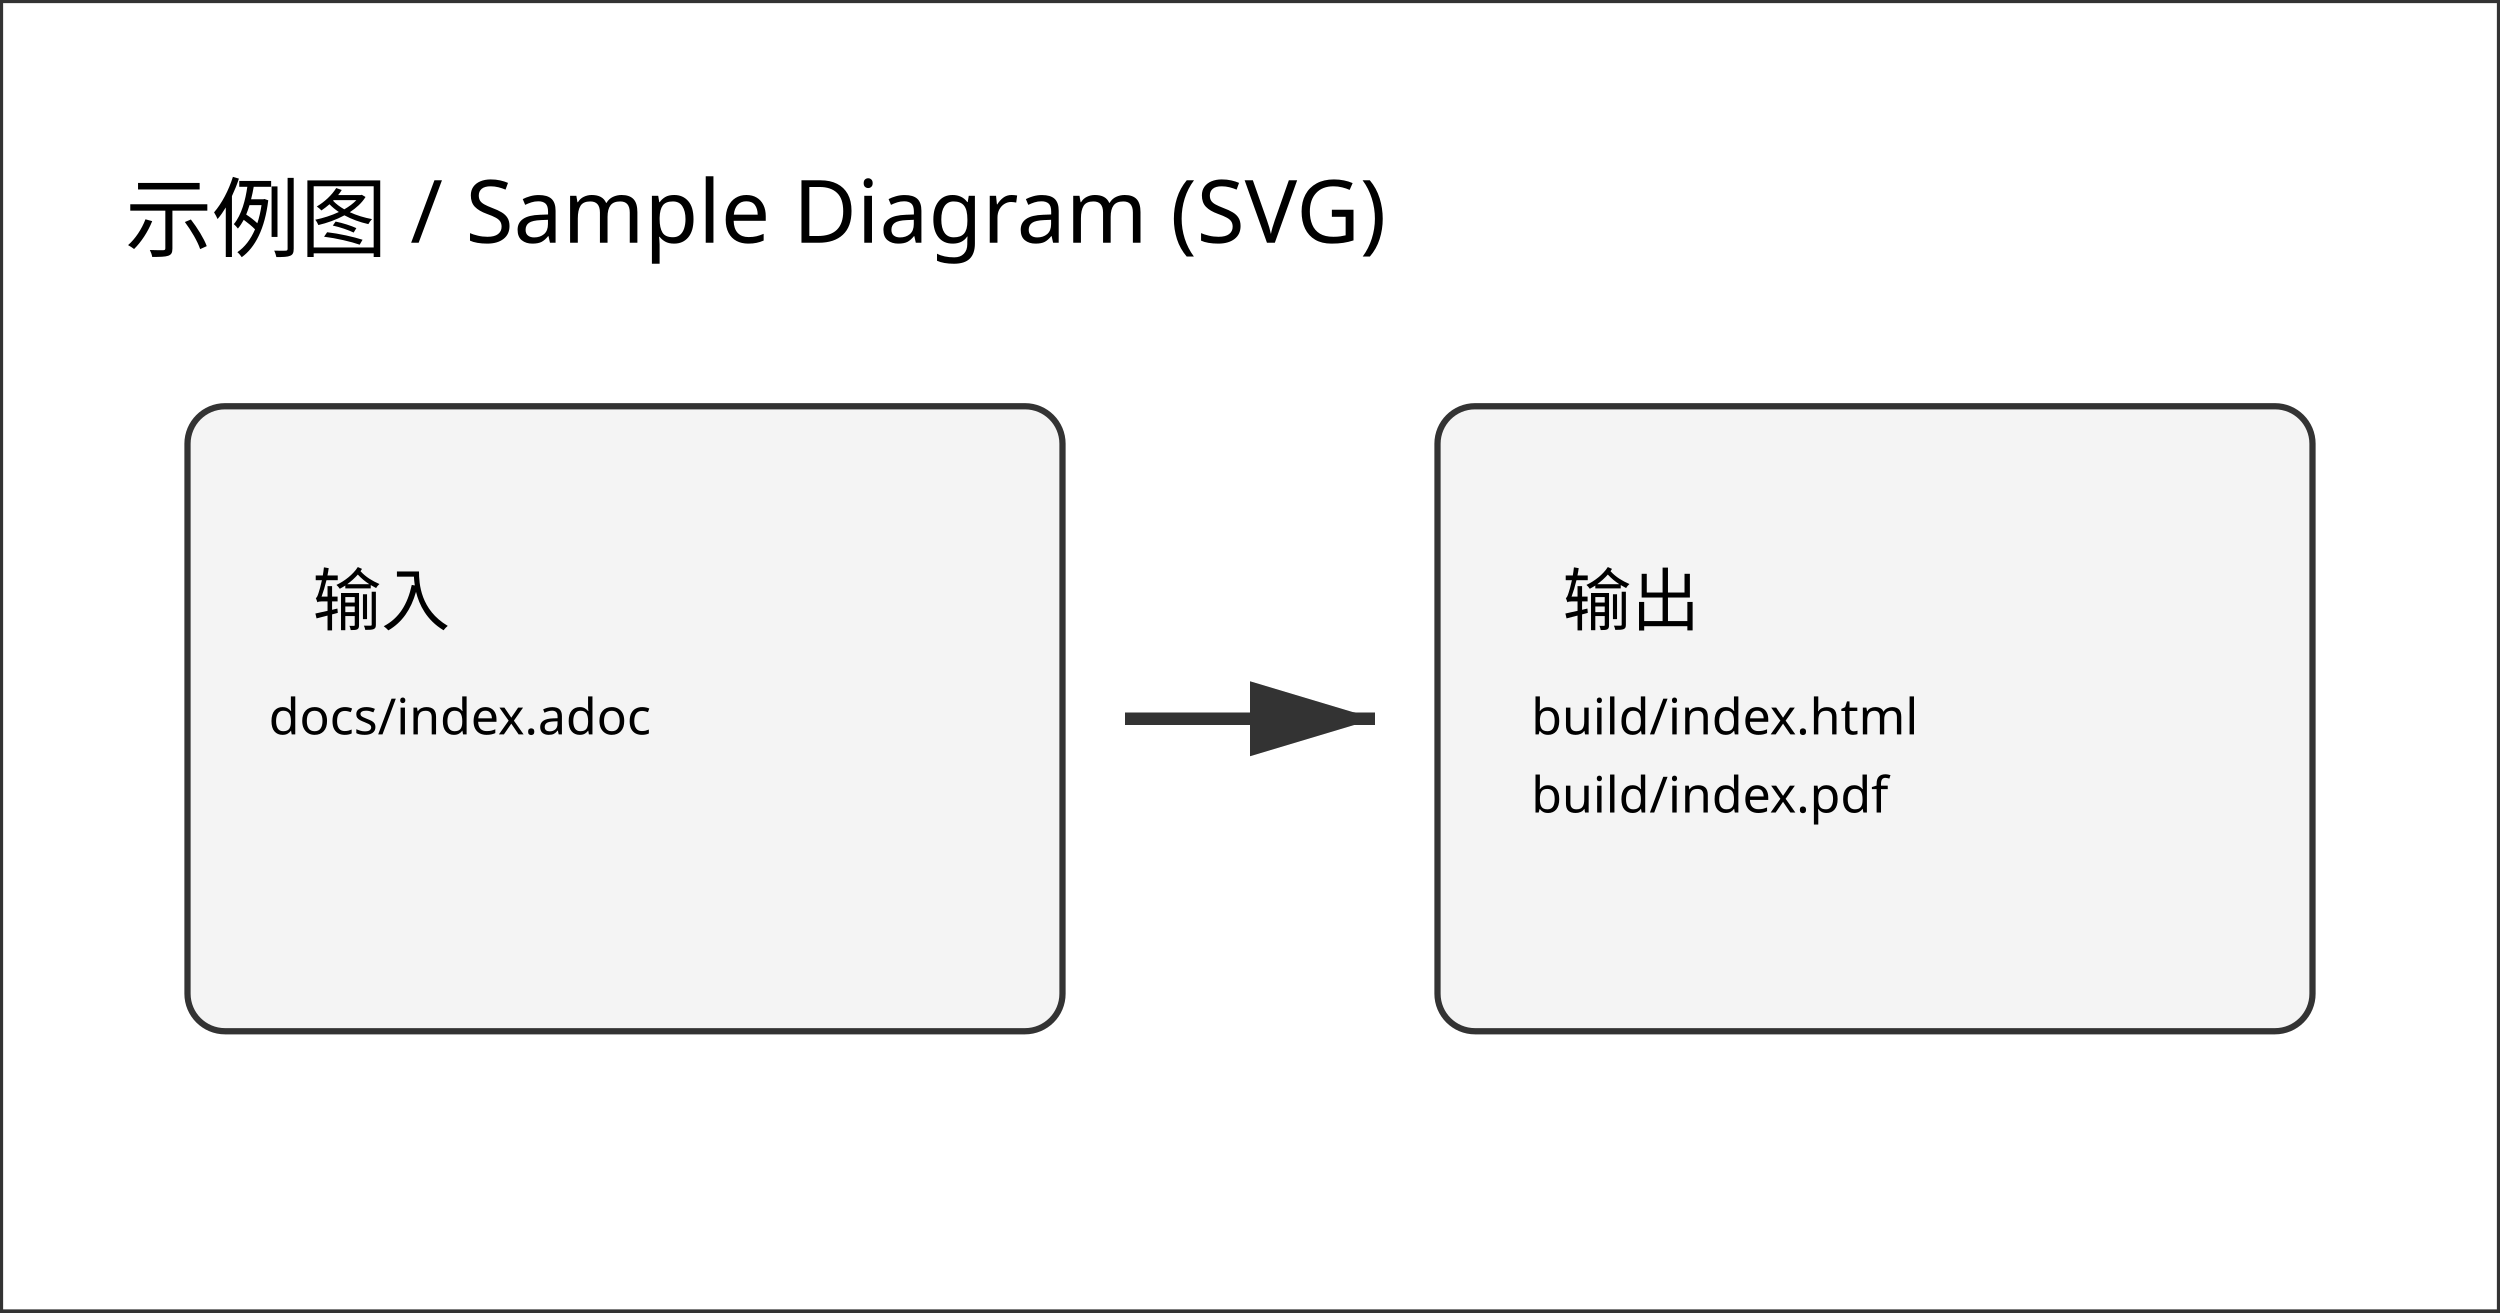
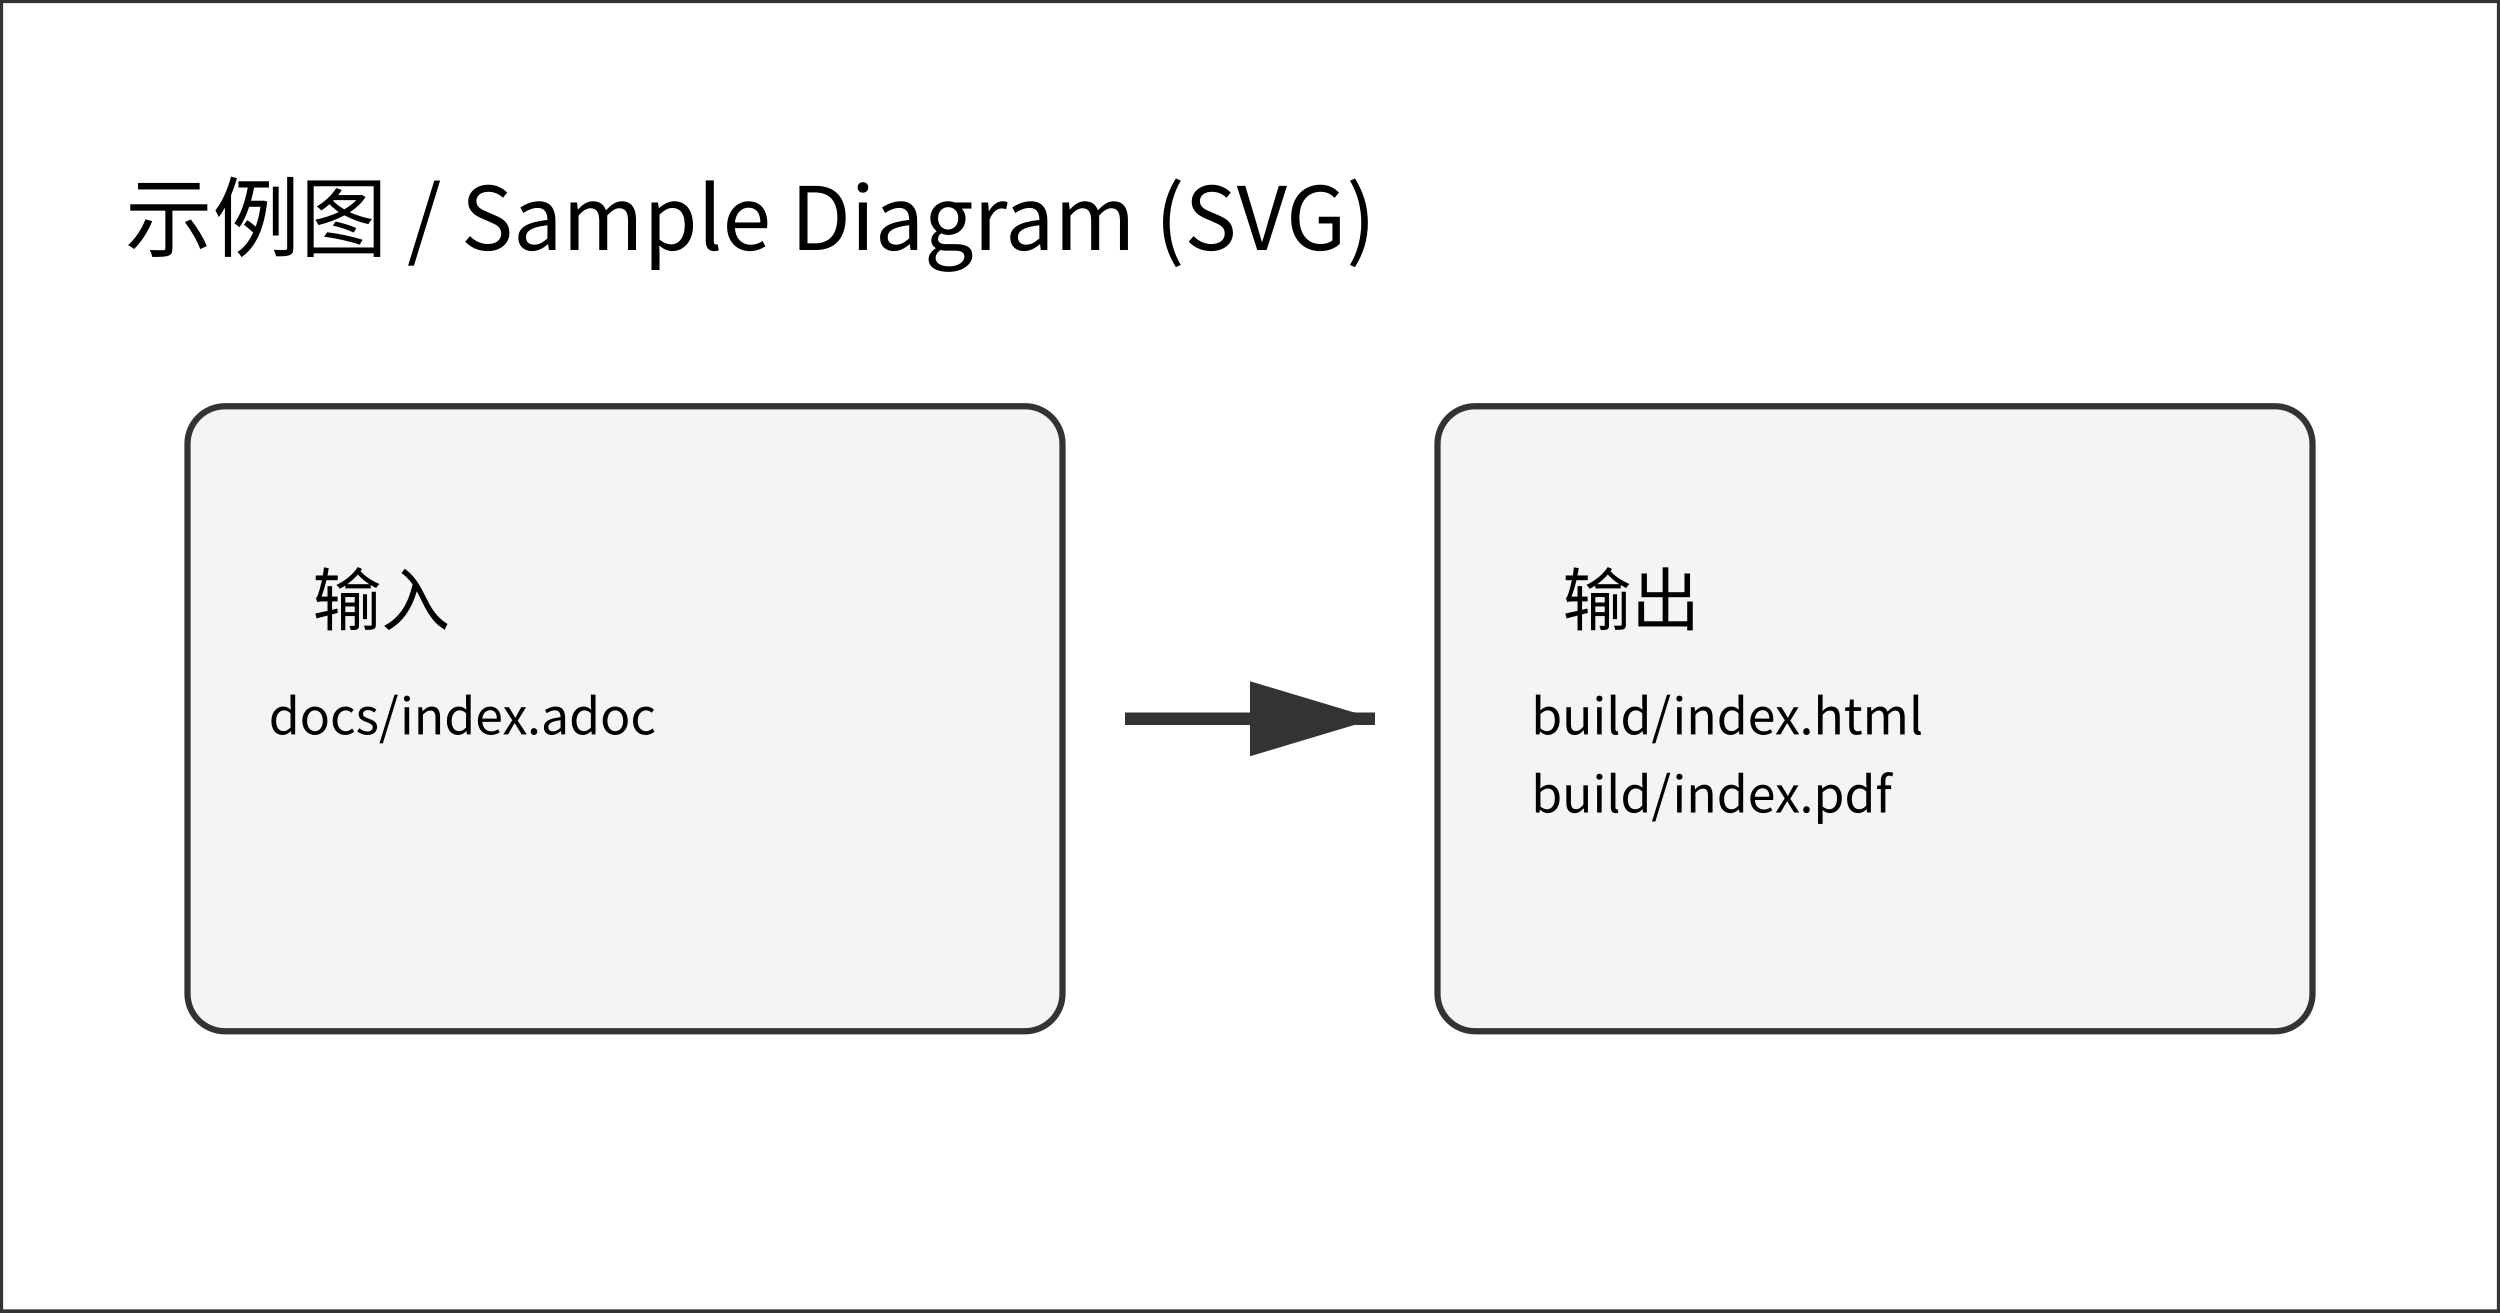
<svg xmlns="http://www.w3.org/2000/svg" width="800" height="420" viewBox="0 0 800 420">
  <defs>
    <style type="text/css">
-       @font-face {
-         font-family: "NotoSansCJK";
-         src: url("/usr/share/fonts/opentype/noto/NotoSansCJK-Regular.ttc");
+       text {
+         font-family: "Noto Sans CJK SC", "Noto Sans CJK", "Microsoft YaHei", "PingFang SC", sans-serif;
      }
-       text { font-family: "NotoSansCJK"; }
    </style>
  </defs>
  <rect x="0" y="0" width="800" height="420" fill="#ffffff" stroke="#333333" stroke-width="2" />
  <text x="40" y="80" font-size="28">示例图 / Sample Diagram (SVG)</text>
  <rect x="60" y="130" width="280" height="200" fill="#f4f4f4" stroke="#333333" stroke-width="2" rx="12" />
  <rect x="460" y="130" width="280" height="200" fill="#f4f4f4" stroke="#333333" stroke-width="2" rx="12" />
  <text x="100" y="200" font-size="22">输入</text>
  <text x="86" y="235" font-size="16">docs/index.adoc</text>
  <text x="500" y="200" font-size="22">输出</text>
  <text x="490" y="235" font-size="16">build/index.html</text>
  <text x="490" y="260" font-size="16">build/index.pdf</text>
  <path d="M360 230 L440 230" stroke="#333333" stroke-width="4" marker-end="url(#arrow)" />
  <defs>
    <marker id="arrow" markerWidth="10" markerHeight="10" refX="10" refY="3" orient="auto" markerUnits="strokeWidth">
      <path d="M0,0 L10,3 L0,6 z" fill="#333333" />
    </marker>
  </defs>
</svg>
